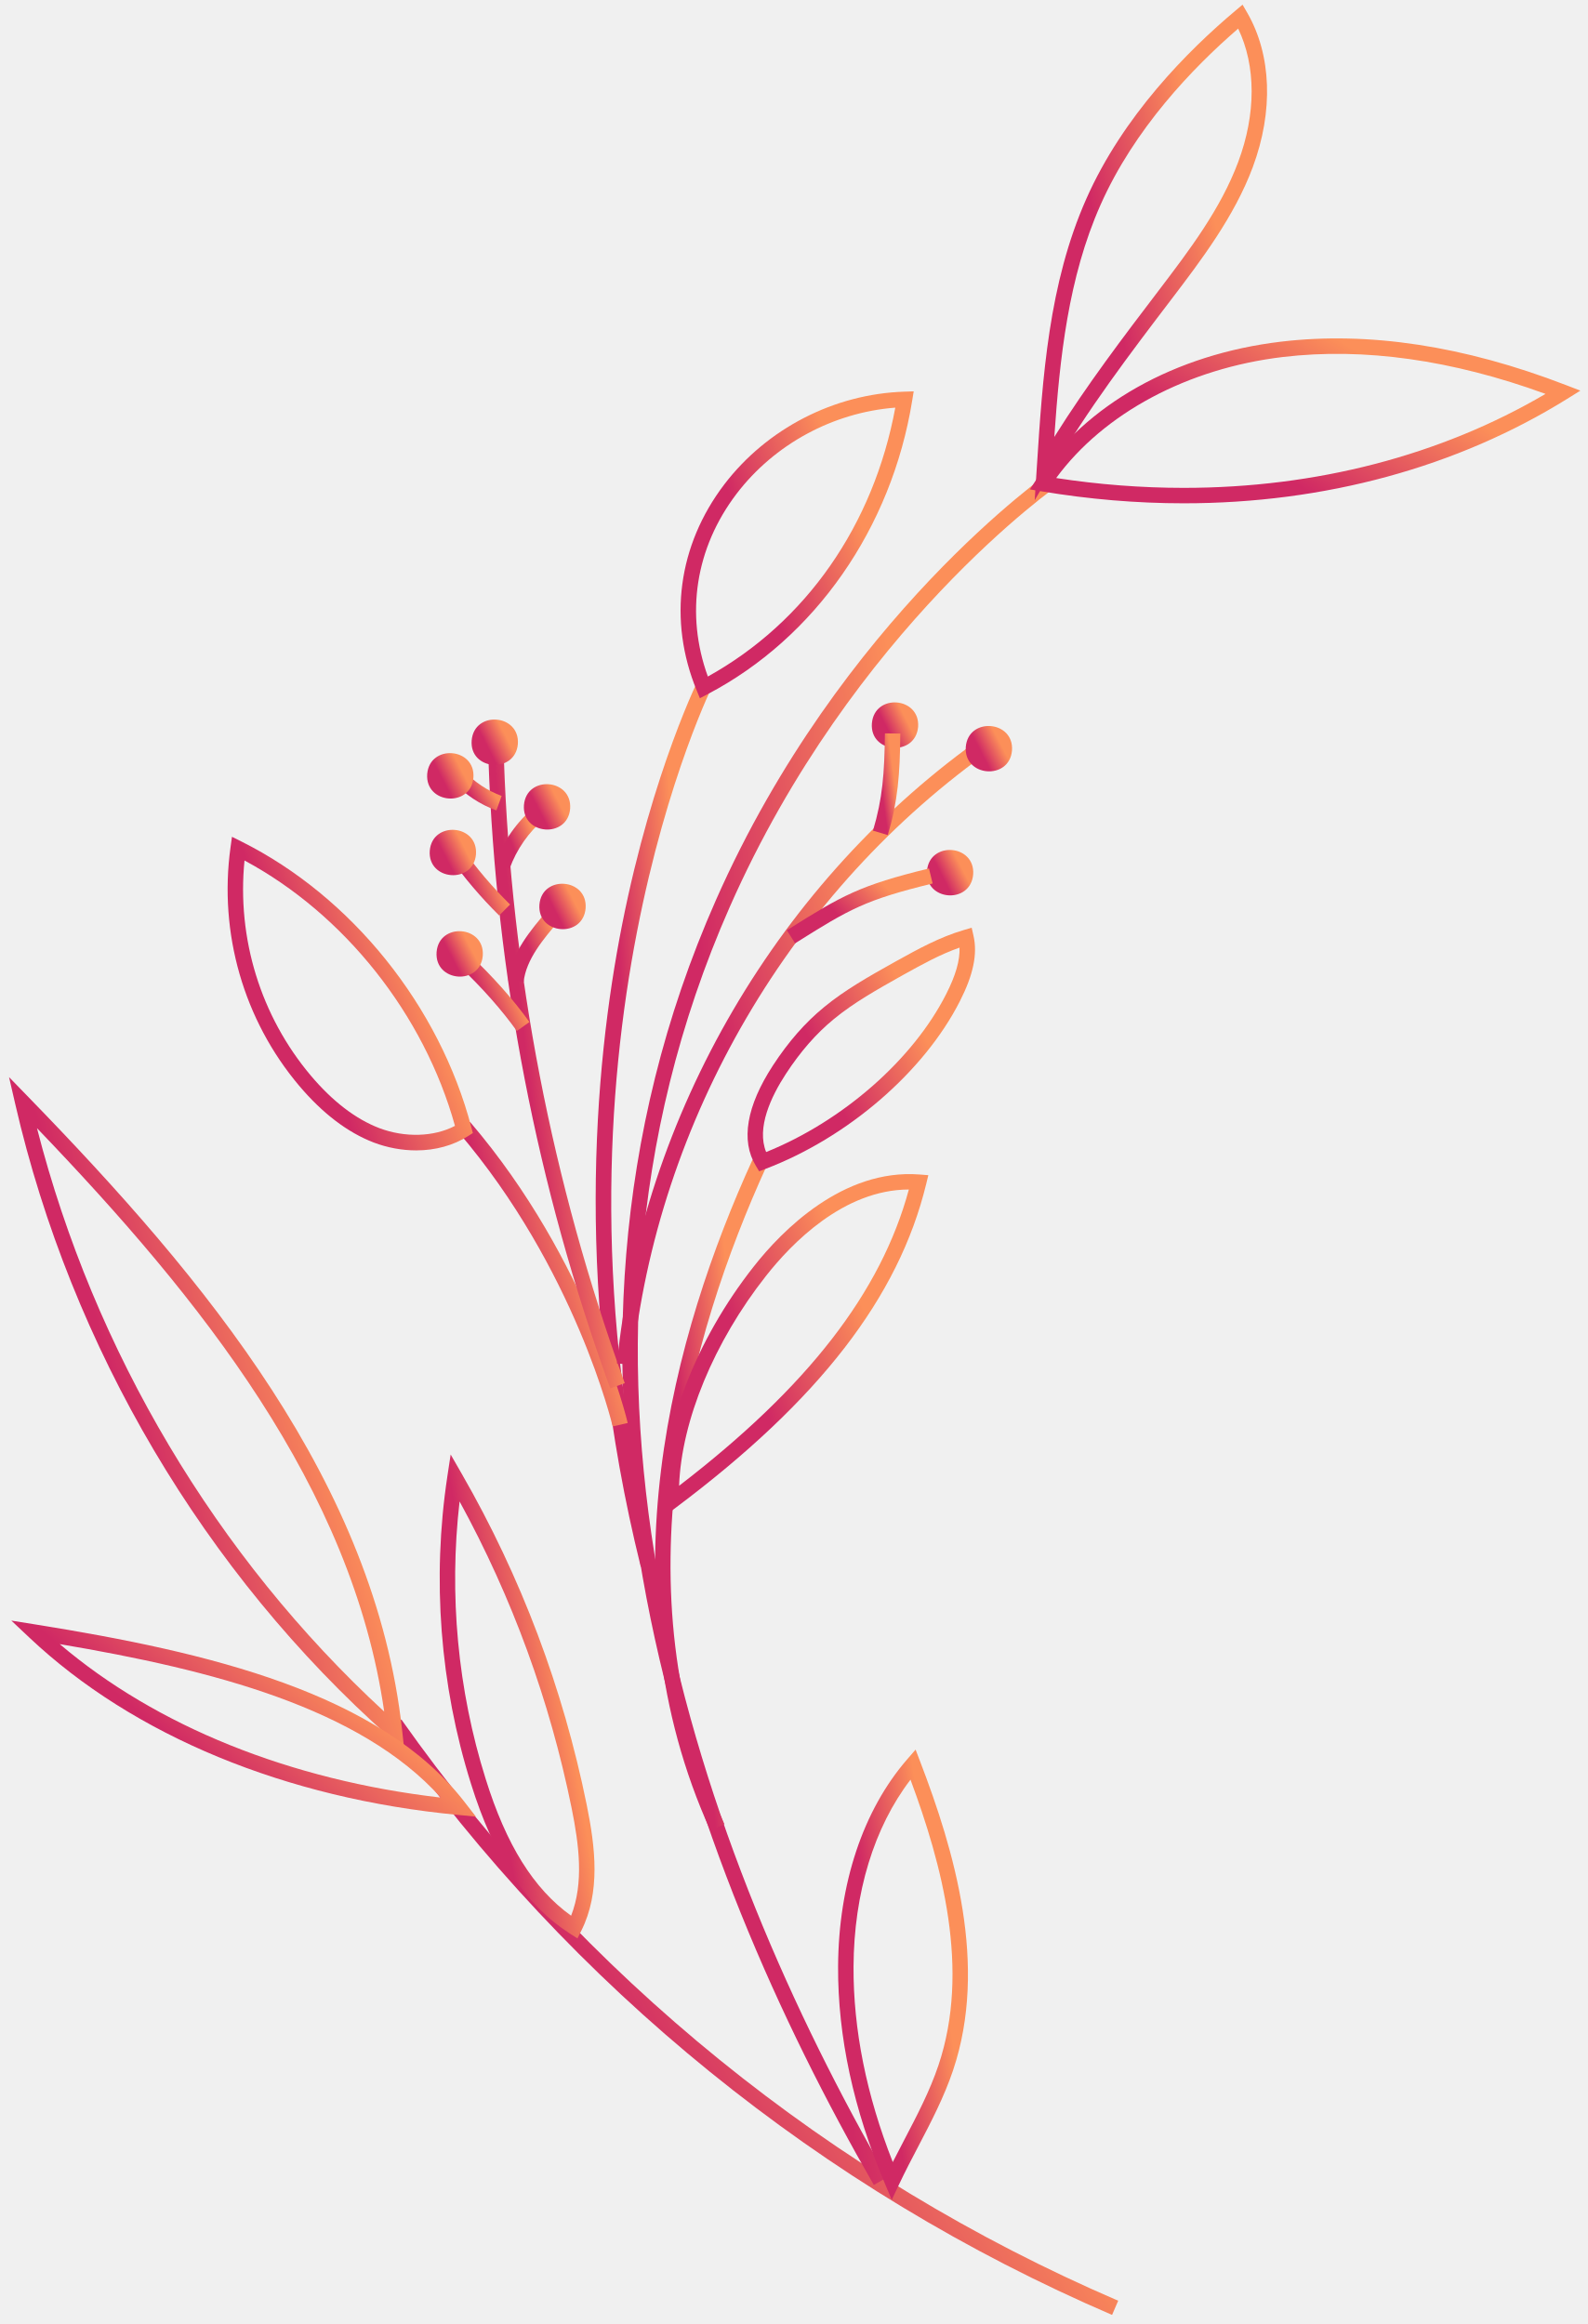
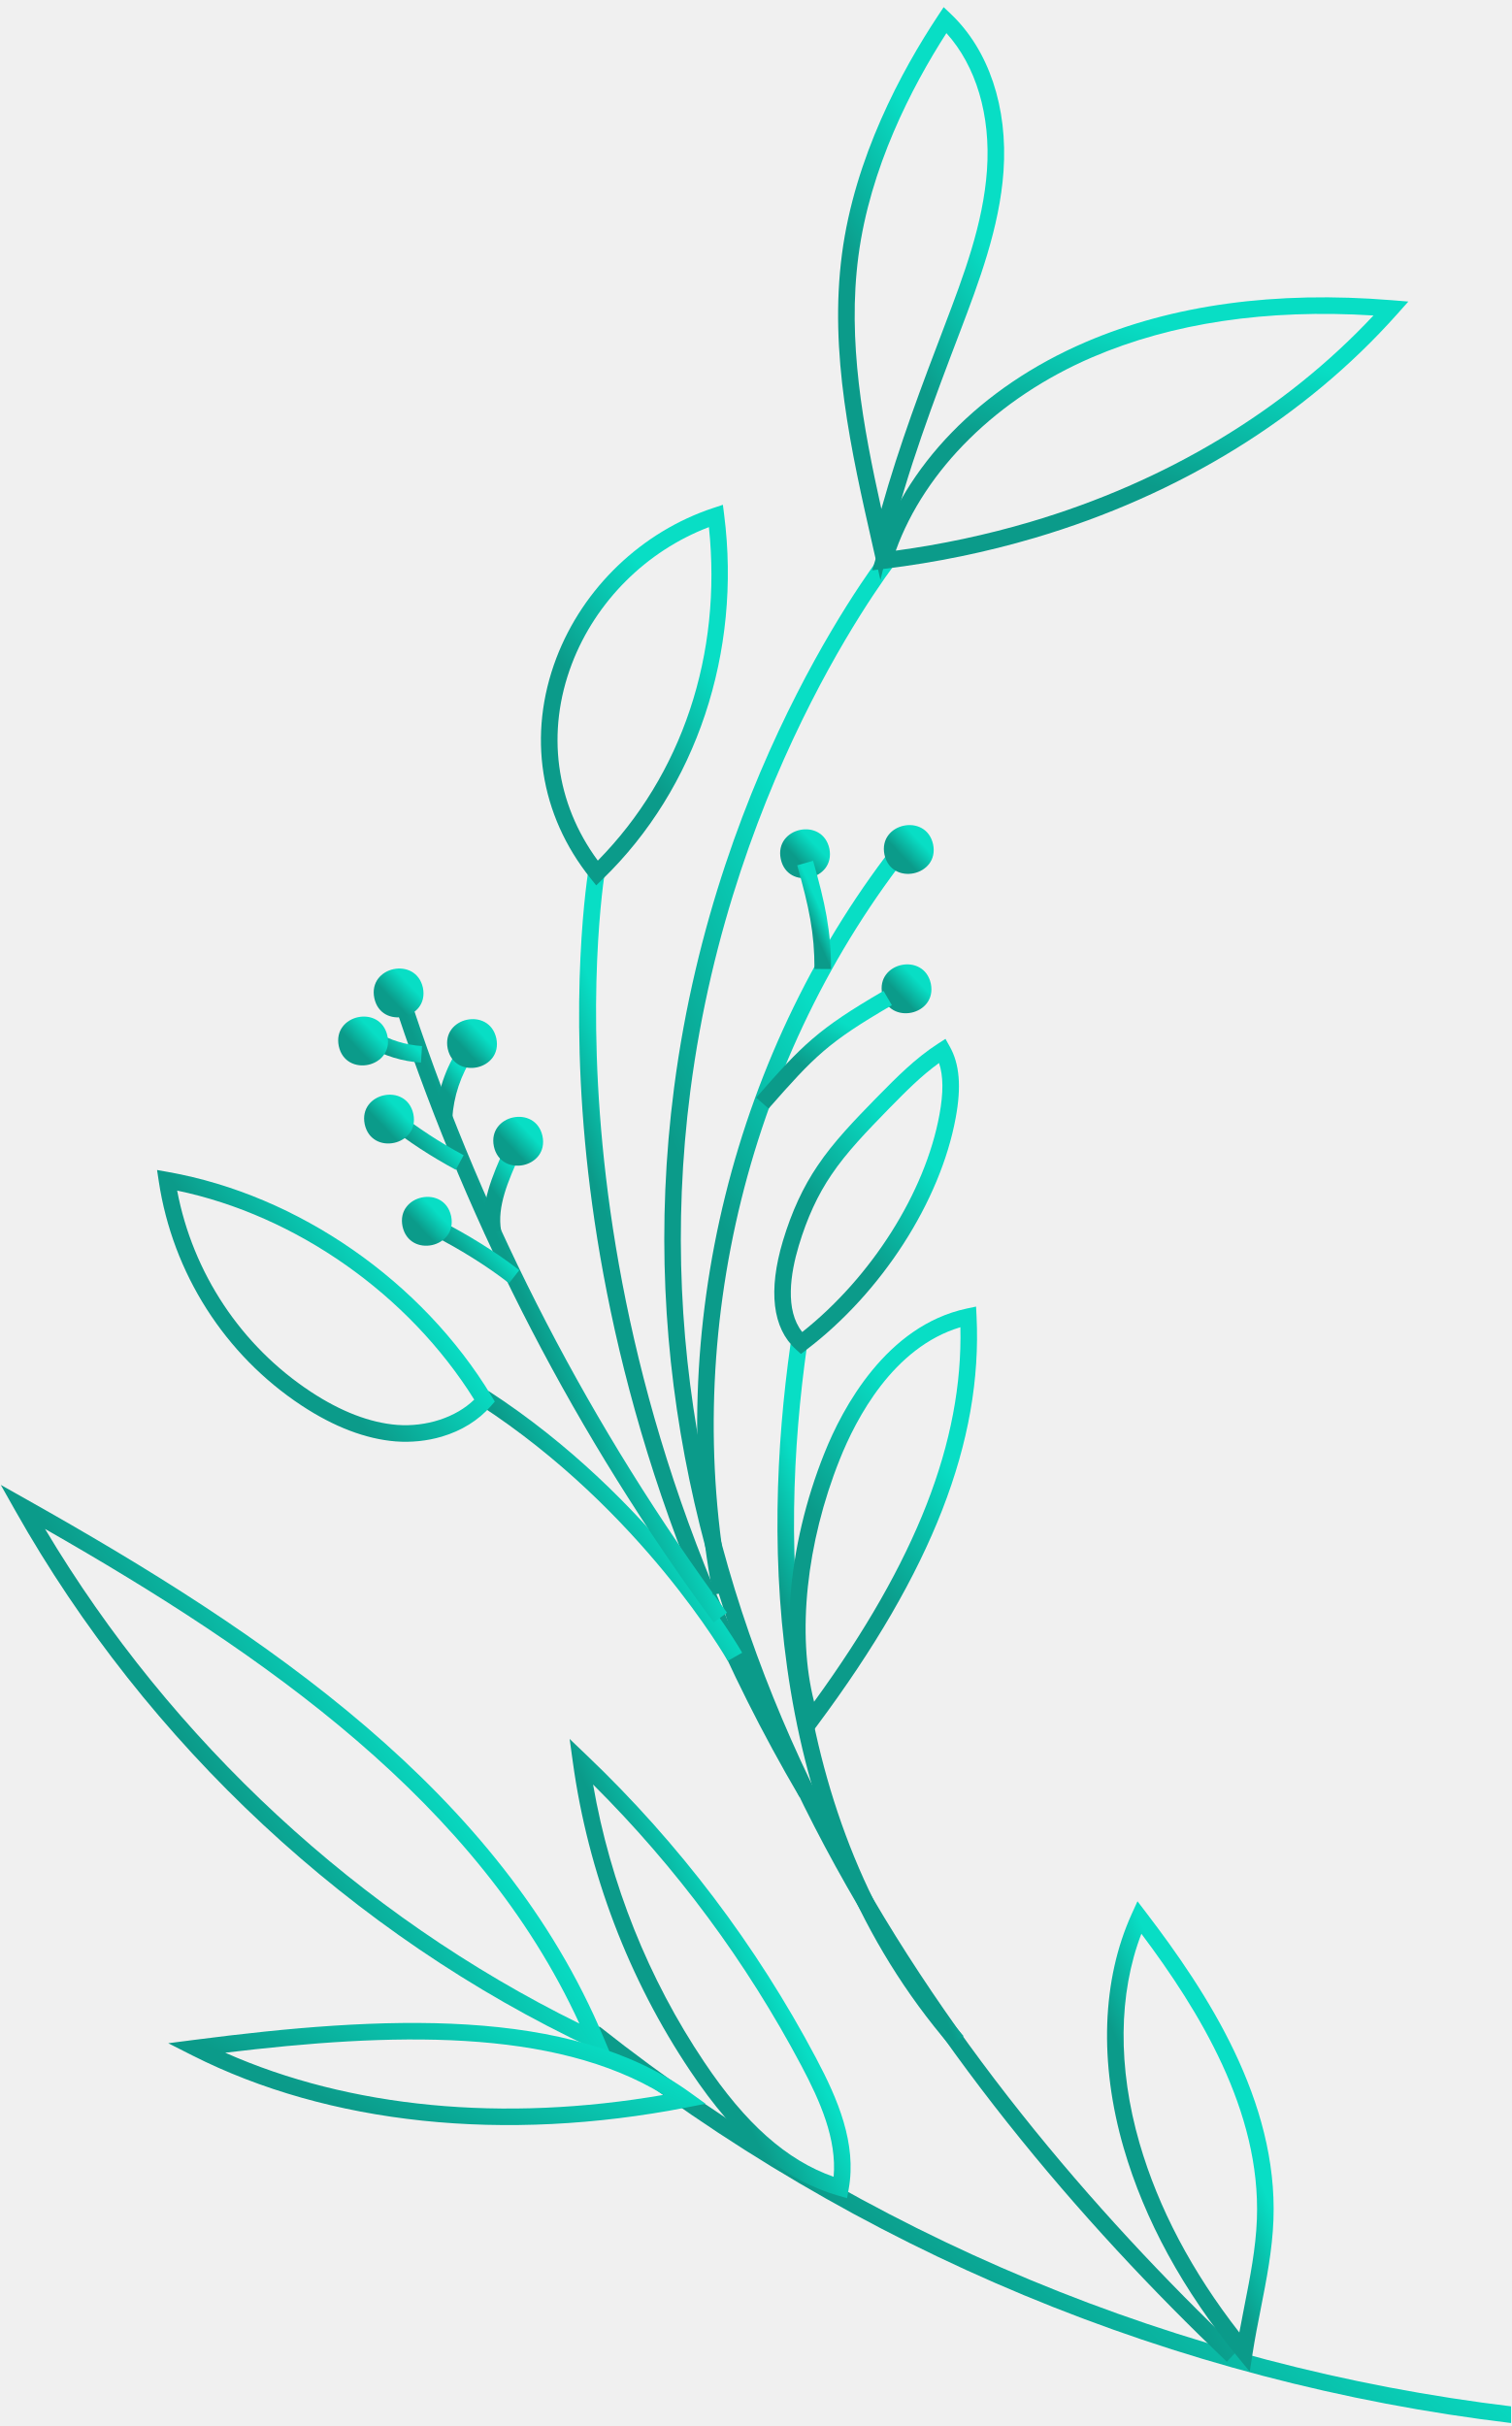
- <svg xmlns="http://www.w3.org/2000/svg" width="640" height="937" viewBox="0 0 640 937" fill="none">
-   <path d="M448.303 933.339C331.116 882.914 230.285 801.135 156.712 696.855L161.799 693.265C234.705 796.615 334.632 877.652 450.769 927.619L448.303 933.339Z" fill="url(#paint0_linear_1_83)" />
-   <path d="M162.998 705.728L156.955 700.359C82.331 634.028 28.767 543.39 6.144 445.133L3.645 434.28L11.406 442.27C83.227 516.133 151.195 598.194 162.115 697.691L162.998 705.728ZM14.909 454.855C37.928 544.832 87.222 627.715 154.88 690.085C141.905 599.757 80.943 523.671 14.909 454.855Z" fill="url(#paint1_linear_1_83)" />
-   <path d="M191.832 732.433L184.69 731.752C115.16 725.157 53.8 699.799 11.924 660.335L4.561 653.396L14.552 654.999C84.204 666.156 153.351 682.58 187.439 726.747L191.832 732.433ZM24.098 662.882C63.003 695.98 116.884 717.719 177.684 724.759C145.246 688.663 85.632 673.276 24.098 662.882Z" fill="url(#paint2_linear_1_83)" />
-   <path d="M352.263 880.946C276.776 749.679 204.463 553.246 288.62 362.863C338.984 248.923 422.972 190.508 423.815 189.935L427.331 195.068C426.503 195.641 343.788 253.234 294.178 365.665C211.274 553.59 282.934 747.914 357.652 877.841L352.263 880.946Z" fill="url(#paint3_linear_1_83)" />
-   <path d="M232.778 781.531L229.874 779.678C211.86 768.172 199.134 748.918 189.831 719.074C177.368 679.38 174.093 636.567 180.338 595.244L181.672 586.432L186.112 594.159C210.028 635.732 226.984 680.66 236.517 727.69C240.007 744.855 242.149 762.89 234.328 778.452L232.778 781.531ZM185.27 605.362C180.918 642.873 184.515 681.347 195.773 717.207C204.079 743.845 215.08 761.502 230.225 772.389C235.412 759.191 233.432 743.757 230.42 728.923C221.629 685.591 206.45 644.066 185.27 605.362Z" fill="url(#paint4_linear_1_83)" />
-   <path d="M477.177 202.924C458.274 202.924 438.993 201.3 419.874 198.1L415.165 197.312L417.792 193.317C437.666 163.082 473.64 142.831 516.48 137.745C551.768 133.575 590.309 139.436 631.262 155.254L637.083 157.497L631.781 160.798C587.479 188.359 534.023 202.924 477.177 202.924ZM425.768 192.738C442.954 195.372 460.221 196.699 477.177 196.699C530.54 196.699 580.817 183.623 623.03 158.811C585.256 145.054 549.773 140.076 517.208 143.929C478.74 148.497 444.962 166.605 425.768 192.738Z" fill="url(#paint5_linear_1_83)" />
-   <path d="M417.112 201.684L417.96 188.514C420.305 152.06 422.723 114.368 437.955 80.077C452.749 46.723 478.808 20.443 498.069 4.268L500.904 1.883L502.764 5.096C512.606 22.107 513.429 44.817 505.015 67.412C497.584 87.34 484.163 104.97 472.333 120.525C455.64 142.447 438.488 164.982 423.754 190.285L417.112 201.684ZM499.133 11.537C480.748 27.422 457.223 51.991 443.648 82.604C430.612 111.956 427.217 144.3 425.014 176.165C438.306 154.944 452.999 135.636 467.288 116.874C479.509 100.793 492.066 84.295 499.174 65.236C506.396 45.861 506.334 26.533 499.133 11.537Z" fill="url(#paint6_linear_1_83)" />
-   <path d="M286.37 738.058C242.574 641.297 271.441 537.536 303.367 467.54L309.033 470.12C277.639 538.951 249.209 640.866 292.035 735.498L286.37 738.058Z" fill="url(#paint7_linear_1_83)" />
-   <path d="M306.041 472.249L304.701 470.039C298.543 459.921 300.921 445.942 311.572 429.598C317.851 419.991 324.581 412.305 332.167 406.093C340.473 399.208 350.37 393.644 359.936 388.268L361.405 387.459C369.913 382.743 378.705 377.859 388.52 374.976L391.7 374.039L392.434 377.26C394.119 384.616 392.381 392.99 386.971 403.621C372.52 432.131 341.693 458.715 308.46 471.326L306.041 472.249ZM386.809 382.063C379.035 384.785 371.907 388.739 364.423 392.889L363.311 393.509C353.657 398.932 344.017 404.355 336.128 410.89C329.027 416.704 322.715 423.933 316.793 432.994C310.824 442.142 304.882 454.733 308.85 464.488C339.719 452.025 368.007 427.274 381.426 400.798C385.253 393.273 387.005 387.217 386.809 382.063Z" fill="url(#paint8_linear_1_83)" />
-   <path d="M267.769 611.365L267.54 605.437C266.415 576.771 280.354 540.419 303.919 510.562C315.345 496.023 339.867 471.218 370.587 473.529L374.232 473.819L373.369 477.369C362.254 523.072 330.213 564.517 272.512 607.801L267.769 611.365ZM366.377 479.592C340.062 479.646 319.023 501.42 308.81 514.408C287.798 541.039 274.722 572.844 273.758 599.043C325.565 559.235 355.16 521.071 366.377 479.592Z" fill="url(#paint9_linear_1_83)" />
-   <path d="M359.491 886.942L356.783 880.542C344.077 850.577 337.711 821.083 337.853 792.862C338.028 759.522 347.917 729.859 365.696 709.339L369.098 705.411L370.951 710.269C384.606 745.933 398.457 792.317 384.195 834.738C380.571 845.517 375.262 855.67 370.129 865.492C367.501 870.511 364.874 875.537 362.456 880.657L359.491 886.942ZM367.043 717.538C352.35 736.711 344.232 763.227 344.077 792.896C343.956 818.26 349.272 844.743 359.902 871.724C361.445 868.665 363.028 865.634 364.611 862.602C369.637 852.995 374.831 843.065 378.294 832.744C391.276 794.142 379.655 751.478 367.043 717.538Z" fill="url(#paint10_linear_1_83)" />
-   <path d="M258.324 631.751C231.33 522.91 239.313 430.925 250.765 372.935C263.188 310.013 282.321 272.253 282.509 271.875L288.047 274.718C287.299 276.187 213.282 424.276 264.36 630.248L258.324 631.751Z" fill="url(#paint11_linear_1_83)" />
-   <path d="M282.139 281.516L280.845 278.356C269.258 250.129 273.32 219.853 291.968 195.324C309.133 172.803 336.27 158.817 364.551 157.915L368.33 157.793L367.724 161.526C359.39 212.975 328.529 257.236 285.164 279.926L282.139 281.516ZM360.913 164.355C335.879 166.275 312.185 179.075 296.92 199.097C280.347 220.891 276.21 247.562 285.352 272.764C324.877 250.856 352.175 211.675 360.913 164.355Z" fill="url(#paint12_linear_1_83)" />
-   <path d="M246.979 575.114C246.838 574.481 231.963 511.579 184.751 456.391L189.48 452.335C237.73 508.743 252.894 573.073 253.043 573.719L246.979 575.114Z" fill="url(#paint13_linear_1_83)" />
-   <path d="M167.768 463.821C162.048 463.821 156.133 462.723 150.656 460.642C140.113 456.586 129.987 448.872 120.556 437.703C98.223 411.227 88.152 376.229 92.921 341.682L93.514 337.384L97.395 339.324C141.736 361.475 177.24 405.662 190.046 454.626L190.619 456.822L188.706 458.041C182.764 461.827 175.529 463.821 167.768 463.821ZM98.567 346.937C95.434 378.29 105.068 409.684 125.319 433.687C134.063 444.042 143.34 451.156 152.886 454.828C163.153 458.728 174.915 458.425 183.411 453.925C170.954 409.017 138.813 368.549 98.567 346.937Z" fill="url(#paint14_linear_1_83)" />
-   <path d="M245.996 559.781C216.421 478.245 199.909 393.004 196.918 306.415L203.143 306.206C206.114 392.141 222.504 476.749 251.85 557.666L245.996 559.781Z" fill="url(#paint15_linear_1_83)" />
-   <path d="M254.895 550.322L248.697 549.703C258.803 449.135 314.267 354.469 397.069 296.458L400.64 301.565C319.299 358.545 264.819 451.533 254.895 550.322Z" fill="url(#paint16_linear_1_83)" />
-   <path d="M208.35 415.687C202.321 407.225 194.109 397.948 185.209 389.575L189.48 385.047C198.656 393.691 207.165 403.291 213.423 412.069L208.35 415.687Z" fill="url(#paint17_linear_1_83)" />
-   <path d="M211.092 395.887L204.901 395.213C206.107 384.185 214.003 374.915 220.962 366.737C222.147 365.349 223.313 363.981 224.431 362.62L229.241 366.582C228.103 367.963 226.91 369.357 225.711 370.779C219.008 378.641 212.089 386.765 211.092 395.887Z" fill="url(#paint18_linear_1_83)" />
-   <path d="M205.413 350.272L199.559 348.156C202.786 339.244 208.33 331.314 215.606 325.218L219.608 329.994C213.174 335.377 208.263 342.39 205.413 350.272Z" fill="url(#paint19_linear_1_83)" />
-   <path d="M201.229 369.108C193.826 361.778 187.109 353.876 181.261 345.63L186.341 342.026C191.98 349.996 198.467 357.615 205.608 364.689L201.229 369.108Z" fill="url(#paint20_linear_1_83)" />
-   <path d="M200.098 326.753C193.482 324.342 187.453 320.34 182.669 315.186L187.23 310.949C191.346 315.382 196.534 318.824 202.233 320.899L200.098 326.753Z" fill="url(#paint21_linear_1_83)" />
-   <path d="M190.841 313.536C191.731 301.362 173.238 299.921 172.214 312.074C171.338 324.247 189.838 325.696 190.841 313.536Z" fill="url(#paint22_linear_1_83)" />
-   <path d="M208.761 299.995C209.644 287.821 191.151 286.38 190.141 298.54C189.191 310.713 207.69 312.087 208.761 299.995Z" fill="url(#paint23_linear_1_83)" />
-   <path d="M191.872 344.458C192.761 332.284 174.262 330.849 173.245 343.003C172.362 355.176 190.868 356.551 191.872 344.458Z" fill="url(#paint24_linear_1_83)" />
-   <path d="M194.614 385.317C195.503 373.157 177.011 371.709 176 383.862C175.111 396.049 193.603 397.484 194.614 385.317Z" fill="url(#paint25_linear_1_83)" />
-   <path d="M236.073 366.191C236.962 354.024 218.462 352.582 217.452 364.742C216.562 376.916 235.069 378.364 236.073 366.191Z" fill="url(#paint26_linear_1_83)" />
-   <path d="M229.834 326.053C230.717 313.879 212.224 312.438 211.213 324.604C210.324 336.778 228.837 338.152 229.834 326.053Z" fill="url(#paint27_linear_1_83)" />
-   <path d="M407.956 302.595C408.839 290.415 390.339 288.987 389.329 301.14C388.44 313.307 406.946 314.695 407.956 302.595Z" fill="url(#paint28_linear_1_83)" />
-   <path d="M392.307 352.583C393.196 340.402 374.703 338.961 373.686 351.127C372.743 363.287 391.242 364.736 392.307 352.583Z" fill="url(#paint29_linear_1_83)" />
-   <path d="M370.109 293.083C370.984 280.903 352.492 279.468 351.481 291.641C350.531 303.801 369.024 305.236 370.109 293.083Z" fill="url(#paint30_linear_1_83)" />
-   <path d="M357.888 336.684L351.919 334.905C355.786 321.917 356.554 311.912 356.723 295.683L362.947 295.751C362.779 312.215 361.95 323.069 357.888 336.684Z" fill="url(#paint31_linear_1_83)" />
-   <path d="M320.519 380.332L317.198 375.07C339.564 360.957 346.57 356.982 374.481 350.151L375.963 356.2C348.915 362.816 342.656 366.373 320.519 380.332Z" fill="url(#paint32_linear_1_83)" />
+ <svg xmlns="http://www.w3.org/2000/svg" width="568" height="912" viewBox="0 0 568 912" fill="none">
+   <g clip-path="url(#clip0_1_83)">
+     <path d="M568.099 910.899C441.428 895.731 321.564 845.861 221.467 766.691L225.328 761.807C324.522 840.274 443.31 889.689 568.844 904.715L568.099 910.899Z" fill="url(#paint0_linear_1_83)" />
+     <path d="M230.008 773.42L222.692 769.982C132.336 727.504 55.293 655.75 5.766 567.925L0.295 558.224L10.002 563.689C99.803 614.184 188.231 673.633 226.886 765.962L230.008 773.42ZM16.926 574.765C64.488 654.538 135.239 720.065 217.792 760.717C179.764 677.763 99.748 622.06 16.926 574.765Z" fill="url(#paint1_linear_1_83)" />
+     <path d="M265.225 790.864L258.184 792.234C189.632 805.603 123.604 798.664 72.264 772.676L63.237 768.107L73.273 766.815C143.233 757.786 214.2 753.952 259.402 786.655L265.225 790.864ZM84.66 771.671C131.347 792.394 189.18 797.982 249.484 787.512C208.15 762.082 146.619 764.211 84.66 771.671Z" fill="url(#paint2_linear_1_83)" />
+     <path d="M461.152 887.855C351.576 783.344 226.586 615.438 253.372 409.014C269.401 285.475 333.404 205.663 334.05 204.875L338.876 208.802C338.244 209.586 275.229 288.249 259.496 410.128C233.216 613.838 356.982 779.907 465.441 883.35L461.152 887.855Z" fill="url(#paint3_linear_1_83)" />
+     <path d="M318.402 826.354L315.092 825.399C294.556 819.467 276.898 804.606 259.522 778.619C236.327 744.081 221.06 703.949 215.345 662.548L214.128 653.72L220.575 659.873C255.286 692.97 284.274 731.255 306.737 773.659C314.946 789.133 322.109 805.822 319.016 822.962L318.402 826.354ZM222.94 670.856C229.391 708.063 243.739 743.943 264.692 775.146C280.204 798.34 295.756 812.158 313.363 818.309C314.6 804.183 308.329 789.942 301.239 776.568C280.535 737.501 254.216 701.975 222.94 670.856Z" fill="url(#paint4_linear_1_83)" />
+     <path d="M388.906 202.217C370.776 207.572 351.825 211.476 332.583 213.822L327.843 214.4L329.231 209.824C339.727 175.199 368.493 145.587 408.138 128.575C440.799 114.581 479.422 109.285 523.179 112.856L529.396 113.359L525.247 118.026C490.566 157.006 443.423 186.116 388.906 202.217ZM336.717 207.009C353.945 204.668 370.88 201.05 387.143 196.247C438.32 181.133 482.834 154.351 516.291 118.599C476.168 116.105 440.728 121.381 410.587 134.3C374.989 149.576 347.723 176.511 336.717 207.009Z" fill="url(#paint5_linear_1_83)" />
+     <path d="M330.949 218.042L328.033 205.17C319.956 169.546 311.599 132.712 316.495 95.511C321.236 59.332 338.784 26.747 352.674 5.779L354.718 2.689L357.411 5.244C371.669 18.77 378.89 40.317 377.221 64.37C375.738 85.587 367.861 106.296 360.922 124.565C351.121 150.318 341.054 176.788 334.091 205.228L330.949 218.042ZM355.753 12.449C342.621 32.892 327.018 63.118 322.67 96.322C318.482 128.164 324.387 160.145 331.3 191.329C338.036 167.212 346.659 144.533 355.049 122.492C362.214 103.609 369.584 84.229 371.003 63.938C372.441 43.31 366.908 24.791 355.753 12.449Z" fill="url(#paint6_linear_1_83)" />
+     <path d="M357.485 769.482C288.076 689.088 286.371 581.4 297.164 505.228L303.329 506.097C292.716 581.001 294.318 686.795 362.194 765.422L357.485 769.482Z" fill="url(#paint7_linear_1_83)" />
+     <path d="M301.063 508.986L299.151 507.247C290.38 499.287 288.701 485.207 294.287 466.516C297.587 455.524 301.865 446.246 307.38 438.14C313.396 429.184 321.311 421.044 328.963 413.179L330.143 411.988C336.967 405.055 344.015 397.881 352.612 392.335L355.397 390.536L357.013 393.417C360.712 399.995 361.417 408.518 359.24 420.246C353.456 451.682 331.421 485.908 303.121 507.416L301.063 508.986ZM352.979 399.617C346.294 404.429 340.578 410.24 334.575 416.34L333.685 417.25C325.962 425.185 318.253 433.117 312.538 441.618C307.375 449.205 303.368 457.926 300.256 468.293C297.122 478.758 294.99 492.516 301.559 500.748C327.633 480.052 347.752 448.302 353.123 419.109C354.661 410.808 354.626 404.504 352.979 399.617Z" fill="url(#paint8_linear_1_83)" />
+     <path d="M303.762 653.245L301.863 647.625C292.665 620.452 295.736 581.641 309.879 546.331C316.719 529.152 333.211 498.417 363.328 491.932L366.905 491.177L367.084 494.827C369.368 541.806 350.379 590.629 307.301 648.484L303.762 653.245ZM361.007 498.939C335.786 506.444 321.776 533.285 315.66 548.635C303.051 580.127 299.519 614.332 306.016 639.732C344.425 586.88 361.998 541.897 361.007 498.939Z" fill="url(#paint9_linear_1_83)" />
+     <path d="M469.783 891.558L465.373 886.187C444.7 861.047 430.241 834.565 422.383 807.46C413.107 775.435 414.19 744.186 425.429 719.47L427.579 714.74L430.732 718.873C453.93 749.21 480.351 789.77 478.689 834.495C478.266 845.859 476.05 857.099 473.909 867.973C472.811 873.531 471.715 879.095 470.845 884.69L469.783 891.558ZM429.043 726.951C420.382 749.501 420.107 777.231 428.362 805.729C435.43 830.089 448.029 853.981 465.867 876.846C466.48 873.476 467.139 870.12 467.799 866.764C469.898 856.127 472.067 845.133 472.464 834.254C473.981 793.555 450.751 755.93 429.043 726.951Z" fill="url(#paint10_linear_1_83)" />
+     <path d="M300.477 675.472C243.76 578.734 225.362 488.255 219.92 429.395C214.012 365.531 221.666 323.899 221.74 323.483L227.856 324.641C227.555 326.262 198.514 489.251 305.841 672.321L300.477 675.472Z" fill="url(#paint11_linear_1_83)" />
+     <path d="M224.115 332.834L221.98 330.17C202.872 306.381 198.192 276.195 209.129 247.388C219.212 220.927 241.276 199.828 268.144 190.952L271.733 189.765L272.209 193.517C278.789 245.219 261.728 296.409 226.566 330.452L224.115 332.834ZM266.478 198.159C243.013 207.091 223.916 226.078 214.946 249.604C205.225 275.199 208.812 301.95 224.718 323.531C256.42 291.325 271.501 246.016 266.478 198.159Z" fill="url(#paint12_linear_1_83)" />
+     <path d="M273.555 624.368C273.24 623.8 241.158 567.688 180.248 528.132L183.635 522.903C245.885 563.334 278.65 620.735 278.975 621.313L273.555 624.368Z" fill="url(#paint13_linear_1_83)" />
+     <path d="M166.065 540.069C160.579 541.689 154.596 542.311 148.753 541.866C137.493 540.963 125.597 536.433 113.388 528.392C84.471 509.326 64.899 478.614 59.688 444.131L59.039 439.841L63.311 440.603C112.111 449.287 158.676 481.609 184.826 524.939L185.998 526.883L184.508 528.595C179.882 533.909 173.508 537.871 166.065 540.069ZM66.591 447.572C72.467 478.528 90.599 505.908 116.819 523.192C128.138 530.646 139.05 534.841 149.245 535.659C160.196 536.491 171.391 532.869 178.264 526.147C153.598 486.606 111.31 456.899 66.591 447.572Z" fill="url(#paint14_linear_1_83)" />
+     <path d="M268.269 609.941C216.811 540.121 176.831 463.047 149.437 380.852L155.348 378.888C182.537 460.463 222.222 536.964 273.284 606.254L268.269 609.941Z" fill="url(#paint15_linear_1_83)" />
+     <path d="M274.125 598.349L268.005 599.51C249.212 500.199 275.591 393.7 338.571 314.611L343.442 318.497C281.572 396.183 255.66 500.795 274.125 598.349Z" fill="url(#paint16_linear_1_83)" />
+     <path d="M191.351 482.41C183.172 476.003 172.669 469.433 161.762 463.922L164.576 458.371C175.824 464.061 186.703 470.858 195.192 477.504L191.351 482.41Z" fill="url(#paint17_linear_1_83)" />
+     <path d="M188.373 462.645L182.245 463.753C180.277 452.834 185.224 441.708 189.582 431.893C190.326 430.226 191.056 428.585 191.743 426.963L197.478 429.399C196.778 431.046 196.029 432.721 195.282 434.424C191.08 443.863 186.746 453.615 188.373 462.645Z" fill="url(#paint18_linear_1_83)" />
+     <path d="M170.006 420.507L163.793 420.136C164.363 410.674 167.434 401.499 172.685 393.591L177.876 397.039C173.231 404.023 170.507 412.14 170.006 420.507Z" fill="url(#paint19_linear_1_83)" />
+     <path d="M171.329 439.756C162.152 434.824 153.473 429.148 145.529 422.896L149.38 418C157.045 424.047 165.425 429.516 174.277 434.278L171.329 439.756Z" fill="url(#paint20_linear_1_83)" />
+     <path d="M158.247 399.457C151.219 399.018 144.303 396.888 138.256 393.3L141.43 387.944C146.633 391.029 152.583 392.862 158.637 393.237L158.247 399.457Z" fill="url(#paint21_linear_1_83)" />
+     <path d="M145.626 389.402C143.031 377.475 124.887 381.331 127.348 393.276C129.956 405.199 148.108 401.349 145.626 389.402Z" fill="url(#paint22_linear_1_83)" />
+     <path d="M158.977 371.34C156.375 359.415 138.231 363.27 140.706 375.219C143.244 387.163 161.375 383.241 158.977 371.34Z" fill="url(#paint23_linear_1_83)" />
+     <path d="M155.373 418.766C152.778 406.839 134.63 410.703 137.096 422.647C139.698 434.572 157.836 430.648 155.373 418.766Z" fill="url(#paint24_linear_1_83)" />
+     <path d="M169.576 457.175C166.984 445.261 148.839 449.11 151.312 461.052C153.911 472.992 172.053 469.13 169.576 457.175Z" fill="url(#paint25_linear_1_83)" />
+     <path d="M203.92 427.09C201.326 415.169 183.175 419.027 185.651 430.975C188.246 442.902 206.405 439.049 203.92 427.09Z" fill="url(#paint26_linear_1_83)" />
+     <path d="M186.567 390.362C183.966 378.437 165.822 382.293 168.299 394.247C170.894 406.174 189.038 402.249 186.567 390.362Z" fill="url(#paint27_linear_1_83)" />
+     <path d="M350.751 317.413C348.147 305.482 330.001 309.352 332.474 321.294C335.068 333.214 353.209 329.304 350.751 317.413Z" fill="url(#paint28_linear_1_83)" />
+     <path d="M349.901 369.786C347.304 357.853 329.16 361.708 331.631 373.665C334.17 385.594 352.322 381.743 349.901 369.786Z" fill="url(#paint29_linear_1_83)" />
+     <path d="M311.759 319.011C309.149 307.081 291.007 310.943 293.486 322.904C296.019 334.835 314.161 330.973 311.759 319.011Z" fill="url(#paint30_linear_1_83)" />
+     <path d="M312.388 364.287L306.16 364.272C306.19 350.72 304.093 340.908 299.657 325.296L305.646 323.598C310.148 339.436 312.428 350.079 312.388 364.287Z" fill="url(#paint31_linear_1_83)" />
+     <path d="M288.913 416.732L284.237 412.627C301.69 392.756 307.283 386.96 332.116 372.503L335.251 377.885C311.184 391.891 306.19 397.075 288.913 416.732Z" fill="url(#paint32_linear_1_83)" />
+   </g>
  <defs>
-     <linearGradient id="paint0_linear_1_83" x1="316.077" y1="933.339" x2="426.451" y2="865.252" gradientUnits="userSpaceOnUse">
-       <stop stop-color="#D02964" />
-       <stop offset="1" stop-color="#FC8F59" />
+     <linearGradient id="paint0_linear_1_83" x1="441.288" y1="948.351" x2="527.857" y2="851.79" gradientUnits="userSpaceOnUse">
+       <stop stop-color="#0B9B8A" />
+       <stop offset="1" stop-color="#08DEC5" />
    </linearGradient>
-     <linearGradient id="paint1_linear_1_83" x1="90.007" y1="705.728" x2="165.943" y2="683.277" gradientUnits="userSpaceOnUse">
-       <stop stop-color="#D02964" />
-       <stop offset="1" stop-color="#FC8F59" />
+     <linearGradient id="paint1_linear_1_83" x1="160.006" y1="794.094" x2="226.473" y2="751.054" gradientUnits="userSpaceOnUse">
+       <stop stop-color="#0B9B8A" />
+       <stop offset="1" stop-color="#08DEC5" />
    </linearGradient>
-     <linearGradient id="paint2_linear_1_83" x1="106.053" y1="732.433" x2="146.086" y2="684.661" gradientUnits="userSpaceOnUse">
-       <stop stop-color="#D02964" />
-       <stop offset="1" stop-color="#FC8F59" />
+     <linearGradient id="paint2_linear_1_83" x1="182.959" y1="815.16" x2="207.822" y2="758.005" gradientUnits="userSpaceOnUse">
+       <stop stop-color="#0B9B8A" />
+       <stop offset="1" stop-color="#08DEC5" />
    </linearGradient>
-     <linearGradient id="paint3_linear_1_83" x1="346.505" y1="880.946" x2="436.454" y2="869.378" gradientUnits="userSpaceOnUse">
-       <stop stop-color="#D02964" />
-       <stop offset="1" stop-color="#FC8F59" />
+     <linearGradient id="paint3_linear_1_83" x1="455.63" y1="889.486" x2="538.619" y2="852.914" gradientUnits="userSpaceOnUse">
+       <stop stop-color="#0B9B8A" />
+       <stop offset="1" stop-color="#08DEC5" />
    </linearGradient>
-     <linearGradient id="paint4_linear_1_83" x1="211.077" y1="781.531" x2="242.599" y2="776.453" gradientUnits="userSpaceOnUse">
-       <stop stop-color="#D02964" />
-       <stop offset="1" stop-color="#FC8F59" />
+     <linearGradient id="paint4_linear_1_83" x1="297.589" y1="832.5" x2="326.382" y2="818.702" gradientUnits="userSpaceOnUse">
+       <stop stop-color="#0B9B8A" />
+       <stop offset="1" stop-color="#08DEC5" />
    </linearGradient>
-     <linearGradient id="paint5_linear_1_83" x1="535.434" y1="202.924" x2="565.487" y2="152.399" gradientUnits="userSpaceOnUse">
-       <stop stop-color="#D02964" />
-       <stop offset="1" stop-color="#FC8F59" />
+     <linearGradient id="paint5_linear_1_83" x1="444.777" y1="185.717" x2="459.288" y2="128.749" gradientUnits="userSpaceOnUse">
+       <stop stop-color="#0B9B8A" />
+       <stop offset="1" stop-color="#08DEC5" />
    </linearGradient>
-     <linearGradient id="paint6_linear_1_83" x1="467.878" y1="201.684" x2="513.854" y2="190.828" gradientUnits="userSpaceOnUse">
-       <stop stop-color="#D02964" />
-       <stop offset="1" stop-color="#FC8F59" />
+     <linearGradient id="paint6_linear_1_83" x1="379.636" y1="203.662" x2="420.654" y2="180.229" gradientUnits="userSpaceOnUse">
+       <stop stop-color="#0B9B8A" />
+       <stop offset="1" stop-color="#08DEC5" />
    </linearGradient>
-     <linearGradient id="paint7_linear_1_83" x1="288.438" y1="738.058" x2="311.574" y2="736.121" gradientUnits="userSpaceOnUse">
-       <stop stop-color="#D02964" />
-       <stop offset="1" stop-color="#FC8F59" />
+     <linearGradient id="paint7_linear_1_83" x1="359.468" y1="768.896" x2="381.109" y2="760.485" gradientUnits="userSpaceOnUse">
+       <stop stop-color="#0B9B8A" />
+       <stop offset="1" stop-color="#08DEC5" />
    </linearGradient>
-     <linearGradient id="paint8_linear_1_83" x1="351.051" y1="472.249" x2="389.963" y2="453.952" gradientUnits="userSpaceOnUse">
-       <stop stop-color="#D02964" />
-       <stop offset="1" stop-color="#FC8F59" />
+     <linearGradient id="paint8_linear_1_83" x1="344.23" y1="496.238" x2="376.365" y2="467.669" gradientUnits="userSpaceOnUse">
+       <stop stop-color="#0B9B8A" />
+       <stop offset="1" stop-color="#08DEC5" />
    </linearGradient>
-     <linearGradient id="paint9_linear_1_83" x1="325.333" y1="611.365" x2="373.36" y2="592.652" gradientUnits="userSpaceOnUse">
-       <stop stop-color="#D02964" />
-       <stop offset="1" stop-color="#FC8F59" />
+     <linearGradient id="paint9_linear_1_83" x1="358.968" y1="636.941" x2="399.728" y2="605.391" gradientUnits="userSpaceOnUse">
+       <stop stop-color="#0B9B8A" />
+       <stop offset="1" stop-color="#08DEC5" />
    </linearGradient>
-     <linearGradient id="paint10_linear_1_83" x1="366.224" y1="886.942" x2="392.793" y2="883.083" gradientUnits="userSpaceOnUse">
-       <stop stop-color="#D02964" />
-       <stop offset="1" stop-color="#FC8F59" />
+     <linearGradient id="paint10_linear_1_83" x1="476.24" y1="889.651" x2="500.628" y2="878.424" gradientUnits="userSpaceOnUse">
+       <stop stop-color="#0B9B8A" />
+       <stop offset="1" stop-color="#08DEC5" />
    </linearGradient>
-     <linearGradient id="paint11_linear_1_83" x1="266.097" y1="631.751" x2="290.818" y2="630.093" gradientUnits="userSpaceOnUse">
-       <stop stop-color="#D02964" />
-       <stop offset="1" stop-color="#FC8F59" />
+     <linearGradient id="paint11_linear_1_83" x1="307.932" y1="673.27" x2="331.171" y2="664.678" gradientUnits="userSpaceOnUse">
+       <stop stop-color="#0B9B8A" />
+       <stop offset="1" stop-color="#08DEC5" />
    </linearGradient>
-     <linearGradient id="paint12_linear_1_83" x1="325.285" y1="281.516" x2="367.765" y2="265.266" gradientUnits="userSpaceOnUse">
-       <stop stop-color="#D02964" />
-       <stop offset="1" stop-color="#FC8F59" />
+     <linearGradient id="paint12_linear_1_83" x1="265.495" y1="320.613" x2="301.632" y2="292.997" gradientUnits="userSpaceOnUse">
+       <stop stop-color="#0B9B8A" />
+       <stop offset="1" stop-color="#08DEC5" />
    </linearGradient>
-     <linearGradient id="paint13_linear_1_83" x1="221.762" y1="575.114" x2="254.574" y2="565.922" gradientUnits="userSpaceOnUse">
-       <stop stop-color="#D02964" />
-       <stop offset="1" stop-color="#FC8F59" />
+     <linearGradient id="paint13_linear_1_83" x1="249.37" y1="631.51" x2="278.236" y2="613.401" gradientUnits="userSpaceOnUse">
+       <stop stop-color="#0B9B8A" />
+       <stop offset="1" stop-color="#08DEC5" />
    </linearGradient>
-     <linearGradient id="paint14_linear_1_83" x1="145.337" y1="463.821" x2="189.687" y2="446.358" gradientUnits="userSpaceOnUse">
-       <stop stop-color="#D02964" />
-       <stop offset="1" stop-color="#FC8F59" />
+     <linearGradient id="paint14_linear_1_83" x1="144.553" y1="546.422" x2="182.14" y2="517.112" gradientUnits="userSpaceOnUse">
+       <stop stop-color="#0B9B8A" />
+       <stop offset="1" stop-color="#08DEC5" />
    </linearGradient>
-     <linearGradient id="paint15_linear_1_83" x1="226.689" y1="559.781" x2="254.819" y2="556.712" gradientUnits="userSpaceOnUse">
-       <stop stop-color="#D02964" />
-       <stop offset="1" stop-color="#FC8F59" />
+     <linearGradient id="paint15_linear_1_83" x1="249.752" y1="615.41" x2="275.861" y2="604.499" gradientUnits="userSpaceOnUse">
+       <stop stop-color="#0B9B8A" />
+       <stop offset="1" stop-color="#08DEC5" />
    </linearGradient>
-     <linearGradient id="paint16_linear_1_83" x1="331.043" y1="550.322" x2="403.219" y2="528.566" gradientUnits="userSpaceOnUse">
-       <stop stop-color="#D02964" />
-       <stop offset="1" stop-color="#FC8F59" />
+     <linearGradient id="paint16_linear_1_83" x1="347.154" y1="576.781" x2="410.212" y2="535.473" gradientUnits="userSpaceOnUse">
+       <stop stop-color="#0B9B8A" />
+       <stop offset="1" stop-color="#08DEC5" />
    </linearGradient>
-     <linearGradient id="paint17_linear_1_83" x1="200.5" y1="415.687" x2="212.532" y2="410.107" gradientUnits="userSpaceOnUse">
-       <stop stop-color="#D02964" />
-       <stop offset="1" stop-color="#FC8F59" />
+     <linearGradient id="paint17_linear_1_83" x1="183.822" y1="484.634" x2="193.781" y2="475.875" gradientUnits="userSpaceOnUse">
+       <stop stop-color="#0B9B8A" />
+       <stop offset="1" stop-color="#08DEC5" />
    </linearGradient>
-     <linearGradient id="paint18_linear_1_83" x1="218.092" y1="395.887" x2="229.197" y2="391.795" gradientUnits="userSpaceOnUse">
-       <stop stop-color="#D02964" />
-       <stop offset="1" stop-color="#FC8F59" />
+     <linearGradient id="paint18_linear_1_83" x1="195.086" y1="460.662" x2="204.577" y2="453.593" gradientUnits="userSpaceOnUse">
+       <stop stop-color="#0B9B8A" />
+       <stop offset="1" stop-color="#08DEC5" />
    </linearGradient>
-     <linearGradient id="paint19_linear_1_83" x1="210.424" y1="350.272" x2="219.362" y2="346.67" gradientUnits="userSpaceOnUse">
-       <stop stop-color="#D02964" />
-       <stop offset="1" stop-color="#FC8F59" />
+     <linearGradient id="paint19_linear_1_83" x1="174.812" y1="419.087" x2="182.364" y2="413.101" gradientUnits="userSpaceOnUse">
+       <stop stop-color="#0B9B8A" />
+       <stop offset="1" stop-color="#08DEC5" />
    </linearGradient>
-     <linearGradient id="paint20_linear_1_83" x1="194.456" y1="369.108" x2="204.926" y2="364.368" gradientUnits="userSpaceOnUse">
-       <stop stop-color="#D02964" />
-       <stop offset="1" stop-color="#FC8F59" />
+     <linearGradient id="paint20_linear_1_83" x1="164.833" y1="441.675" x2="173.532" y2="434.163" gradientUnits="userSpaceOnUse">
+       <stop stop-color="#0B9B8A" />
+       <stop offset="1" stop-color="#08DEC5" />
    </linearGradient>
-     <linearGradient id="paint21_linear_1_83" x1="193.272" y1="326.753" x2="200.572" y2="322.202" gradientUnits="userSpaceOnUse">
-       <stop stop-color="#D02964" />
-       <stop offset="1" stop-color="#FC8F59" />
+     <linearGradient id="paint21_linear_1_83" x1="151.701" y1="401.39" x2="157.413" y2="394.958" gradientUnits="userSpaceOnUse">
+       <stop stop-color="#0B9B8A" />
+       <stop offset="1" stop-color="#08DEC5" />
    </linearGradient>
-     <linearGradient id="paint22_linear_1_83" x1="182.312" y1="321.962" x2="189.973" y2="318.025" gradientUnits="userSpaceOnUse">
-       <stop stop-color="#D02964" />
-       <stop offset="1" stop-color="#FC8F59" />
+     <linearGradient id="paint22_linear_1_83" x1="139.833" y1="399.9" x2="146.065" y2="393.954" gradientUnits="userSpaceOnUse">
+       <stop stop-color="#0B9B8A" />
+       <stop offset="1" stop-color="#08DEC5" />
    </linearGradient>
-     <linearGradient id="paint23_linear_1_83" x1="200.232" y1="308.398" x2="207.888" y2="304.458" gradientUnits="userSpaceOnUse">
-       <stop stop-color="#D02964" />
-       <stop offset="1" stop-color="#FC8F59" />
+     <linearGradient id="paint23_linear_1_83" x1="153.177" y1="381.815" x2="159.404" y2="375.868" gradientUnits="userSpaceOnUse">
+       <stop stop-color="#0B9B8A" />
+       <stop offset="1" stop-color="#08DEC5" />
    </linearGradient>
-     <linearGradient id="paint24_linear_1_83" x1="183.343" y1="352.861" x2="190.998" y2="348.92" gradientUnits="userSpaceOnUse">
-       <stop stop-color="#D02964" />
-       <stop offset="1" stop-color="#FC8F59" />
+     <linearGradient id="paint24_linear_1_83" x1="149.573" y1="429.241" x2="155.799" y2="423.293" gradientUnits="userSpaceOnUse">
+       <stop stop-color="#0B9B8A" />
+       <stop offset="1" stop-color="#08DEC5" />
    </linearGradient>
-     <linearGradient id="paint25_linear_1_83" x1="186.091" y1="393.754" x2="193.748" y2="389.821" gradientUnits="userSpaceOnUse">
-       <stop stop-color="#D02964" />
-       <stop offset="1" stop-color="#FC8F59" />
+     <linearGradient id="paint25_linear_1_83" x1="163.791" y1="467.681" x2="170.021" y2="461.74" gradientUnits="userSpaceOnUse">
+       <stop stop-color="#0B9B8A" />
+       <stop offset="1" stop-color="#08DEC5" />
    </linearGradient>
-     <linearGradient id="paint26_linear_1_83" x1="227.546" y1="374.629" x2="235.206" y2="370.694" gradientUnits="userSpaceOnUse">
-       <stop stop-color="#D02964" />
-       <stop offset="1" stop-color="#FC8F59" />
+     <linearGradient id="paint26_linear_1_83" x1="198.132" y1="437.597" x2="204.364" y2="431.654" gradientUnits="userSpaceOnUse">
+       <stop stop-color="#0B9B8A" />
+       <stop offset="1" stop-color="#08DEC5" />
    </linearGradient>
-     <linearGradient id="paint27_linear_1_83" x1="221.307" y1="334.462" x2="228.963" y2="330.524" gradientUnits="userSpaceOnUse">
-       <stop stop-color="#D02964" />
-       <stop offset="1" stop-color="#FC8F59" />
+     <linearGradient id="paint27_linear_1_83" x1="180.771" y1="400.842" x2="186.998" y2="394.897" gradientUnits="userSpaceOnUse">
+       <stop stop-color="#0B9B8A" />
+       <stop offset="1" stop-color="#08DEC5" />
    </linearGradient>
-     <linearGradient id="paint28_linear_1_83" x1="399.426" y1="310.999" x2="407.083" y2="307.058" gradientUnits="userSpaceOnUse">
-       <stop stop-color="#D02964" />
-       <stop offset="1" stop-color="#FC8F59" />
+     <linearGradient id="paint28_linear_1_83" x1="344.951" y1="327.889" x2="351.177" y2="321.941" gradientUnits="userSpaceOnUse">
+       <stop stop-color="#0B9B8A" />
+       <stop offset="1" stop-color="#08DEC5" />
    </linearGradient>
-     <linearGradient id="paint29_linear_1_83" x1="383.778" y1="361.005" x2="391.438" y2="357.068" gradientUnits="userSpaceOnUse">
-       <stop stop-color="#D02964" />
-       <stop offset="1" stop-color="#FC8F59" />
+     <linearGradient id="paint29_linear_1_83" x1="344.107" y1="380.279" x2="350.339" y2="374.334" gradientUnits="userSpaceOnUse">
+       <stop stop-color="#0B9B8A" />
+       <stop offset="1" stop-color="#08DEC5" />
    </linearGradient>
-     <linearGradient id="paint30_linear_1_83" x1="361.576" y1="301.511" x2="369.238" y2="297.573" gradientUnits="userSpaceOnUse">
-       <stop stop-color="#D02964" />
-       <stop offset="1" stop-color="#FC8F59" />
+     <linearGradient id="paint30_linear_1_83" x1="305.963" y1="329.511" x2="312.196" y2="323.563" gradientUnits="userSpaceOnUse">
+       <stop stop-color="#0B9B8A" />
+       <stop offset="1" stop-color="#08DEC5" />
    </linearGradient>
-     <linearGradient id="paint31_linear_1_83" x1="357.896" y1="336.684" x2="363.508" y2="335.923" gradientUnits="userSpaceOnUse">
-       <stop stop-color="#D02964" />
-       <stop offset="1" stop-color="#FC8F59" />
+     <linearGradient id="paint31_linear_1_83" x1="312.396" y1="364.285" x2="317.562" y2="361.967" gradientUnits="userSpaceOnUse">
+       <stop stop-color="#0B9B8A" />
+       <stop offset="1" stop-color="#08DEC5" />
    </linearGradient>
-     <linearGradient id="paint32_linear_1_83" x1="349.046" y1="380.332" x2="364.569" y2="365.109" gradientUnits="userSpaceOnUse">
-       <stop stop-color="#D02964" />
-       <stop offset="1" stop-color="#FC8F59" />
+     <linearGradient id="paint32_linear_1_83" x1="316.271" y1="408.652" x2="326.847" y2="389.656" gradientUnits="userSpaceOnUse">
+       <stop stop-color="#0B9B8A" />
+       <stop offset="1" stop-color="#08DEC5" />
    </linearGradient>
+     <clipPath id="clip0_1_83">
+       <rect width="568" height="912" fill="white" />
+     </clipPath>
  </defs>
</svg>
